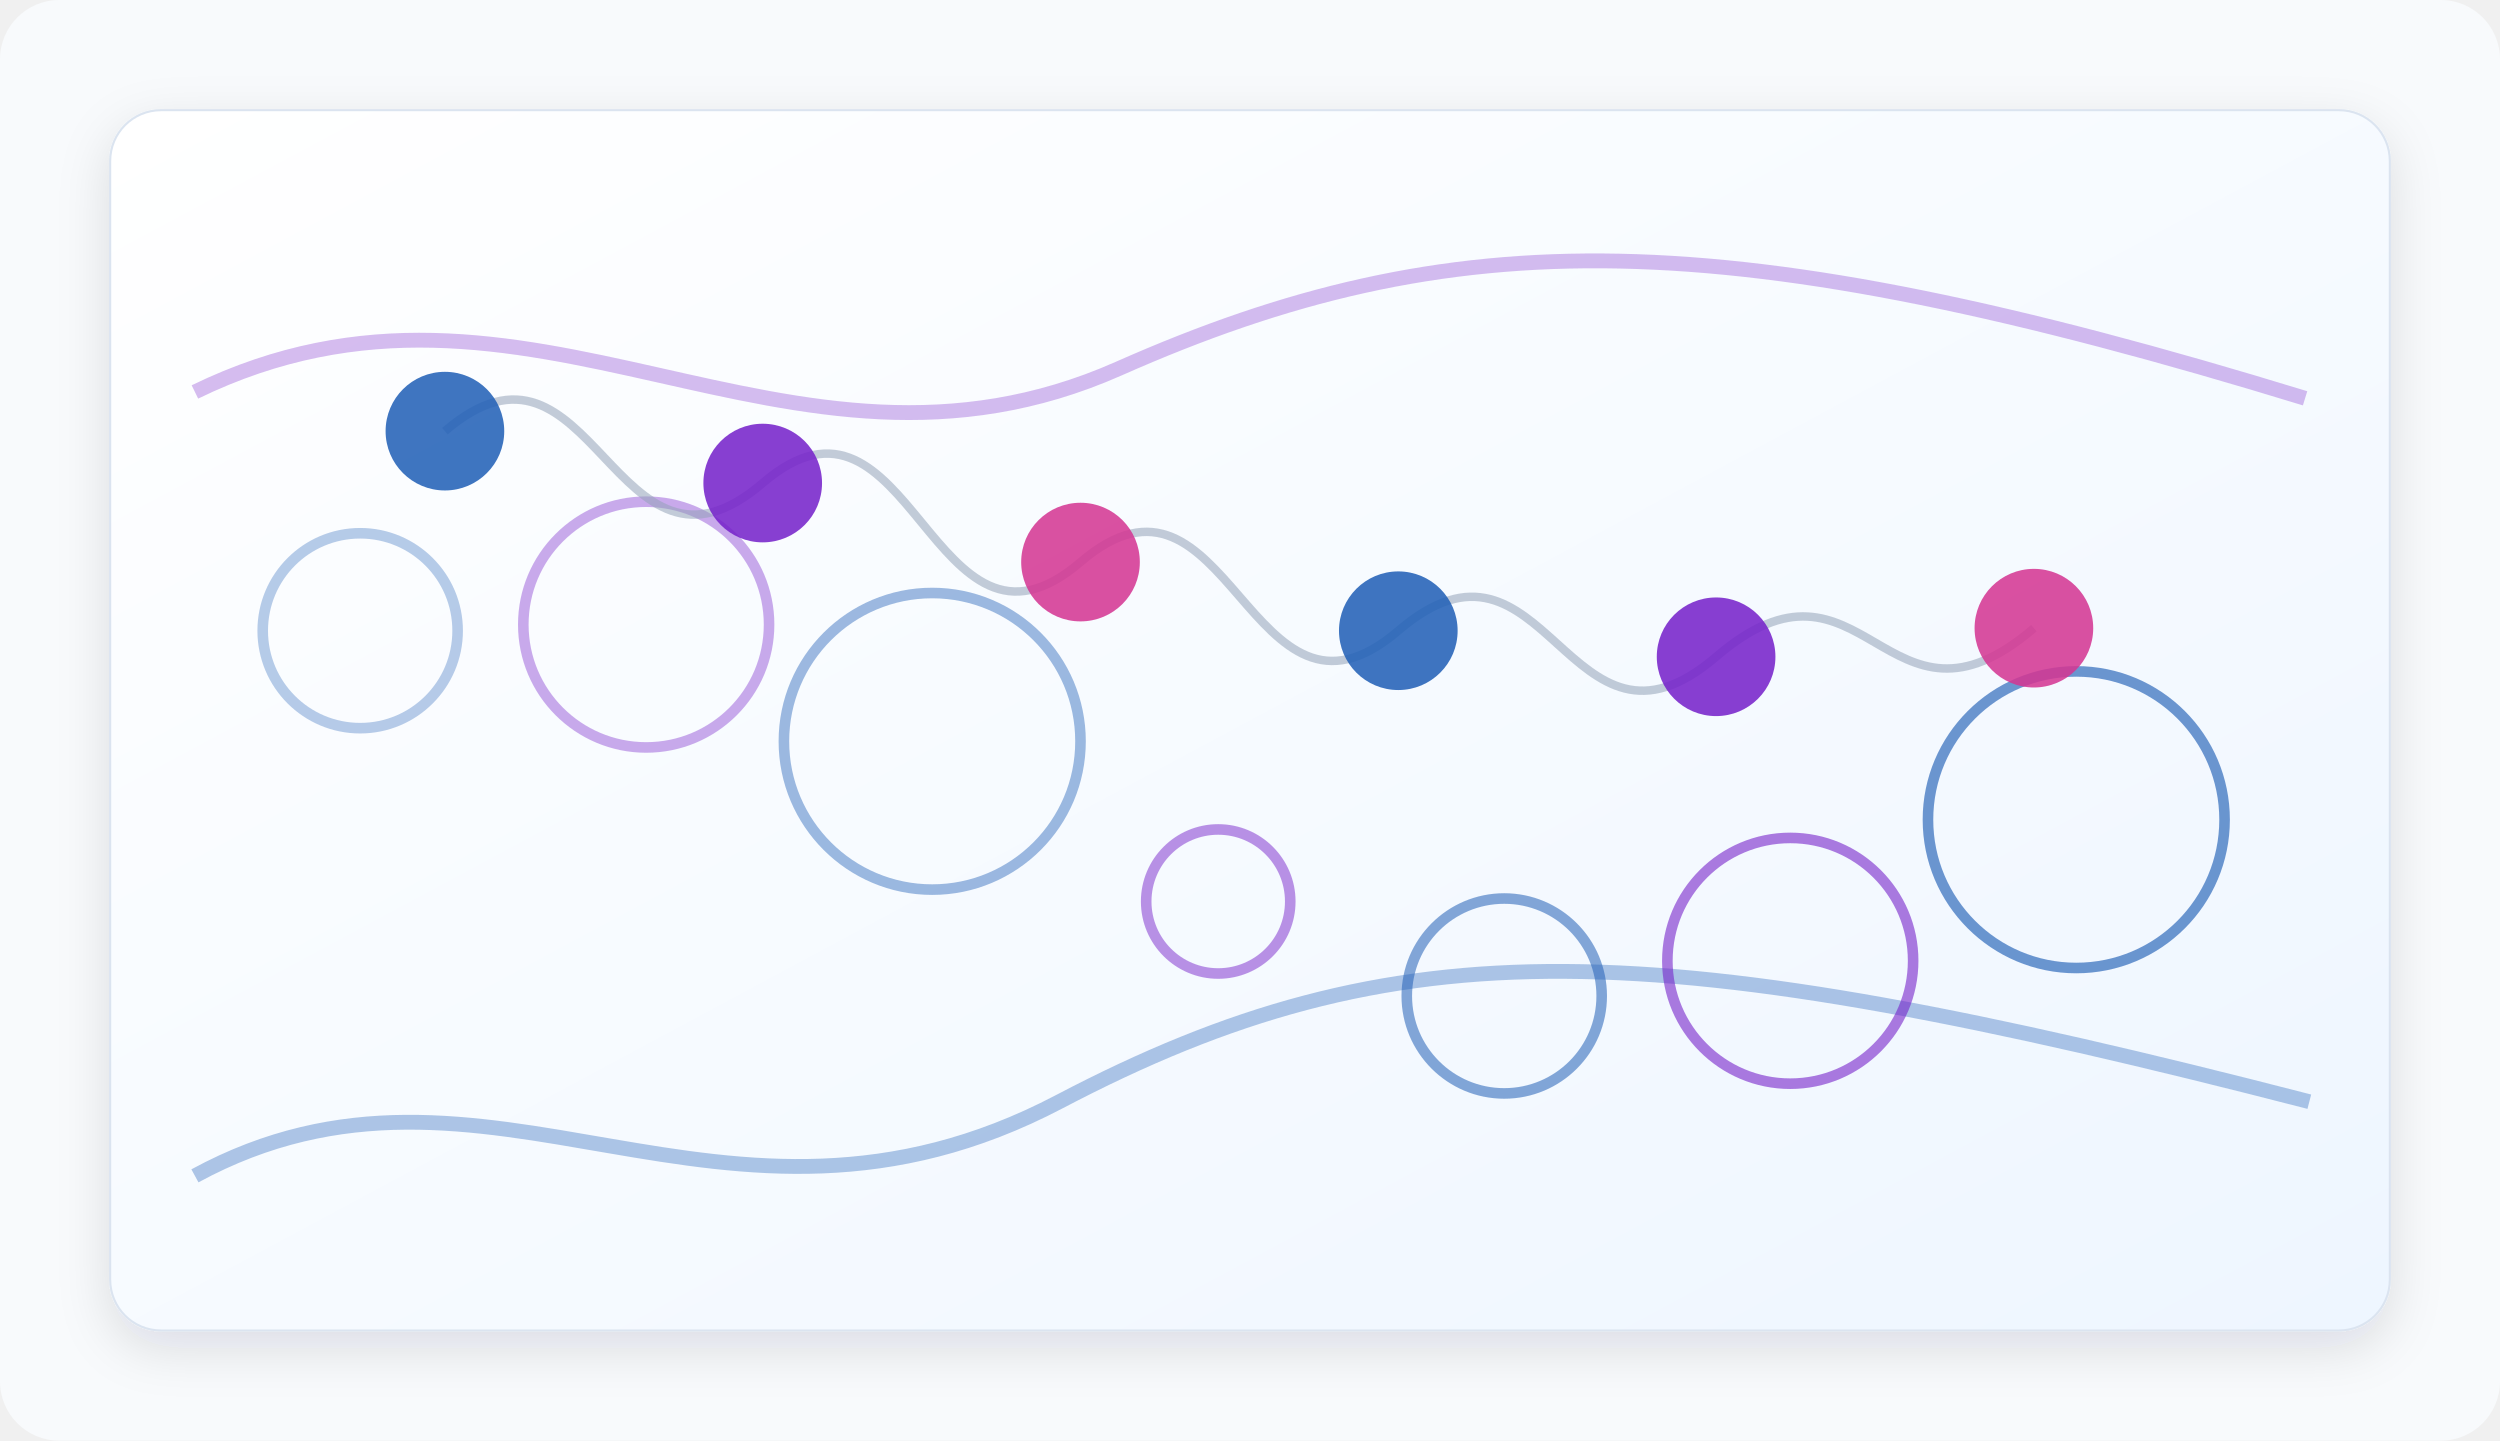
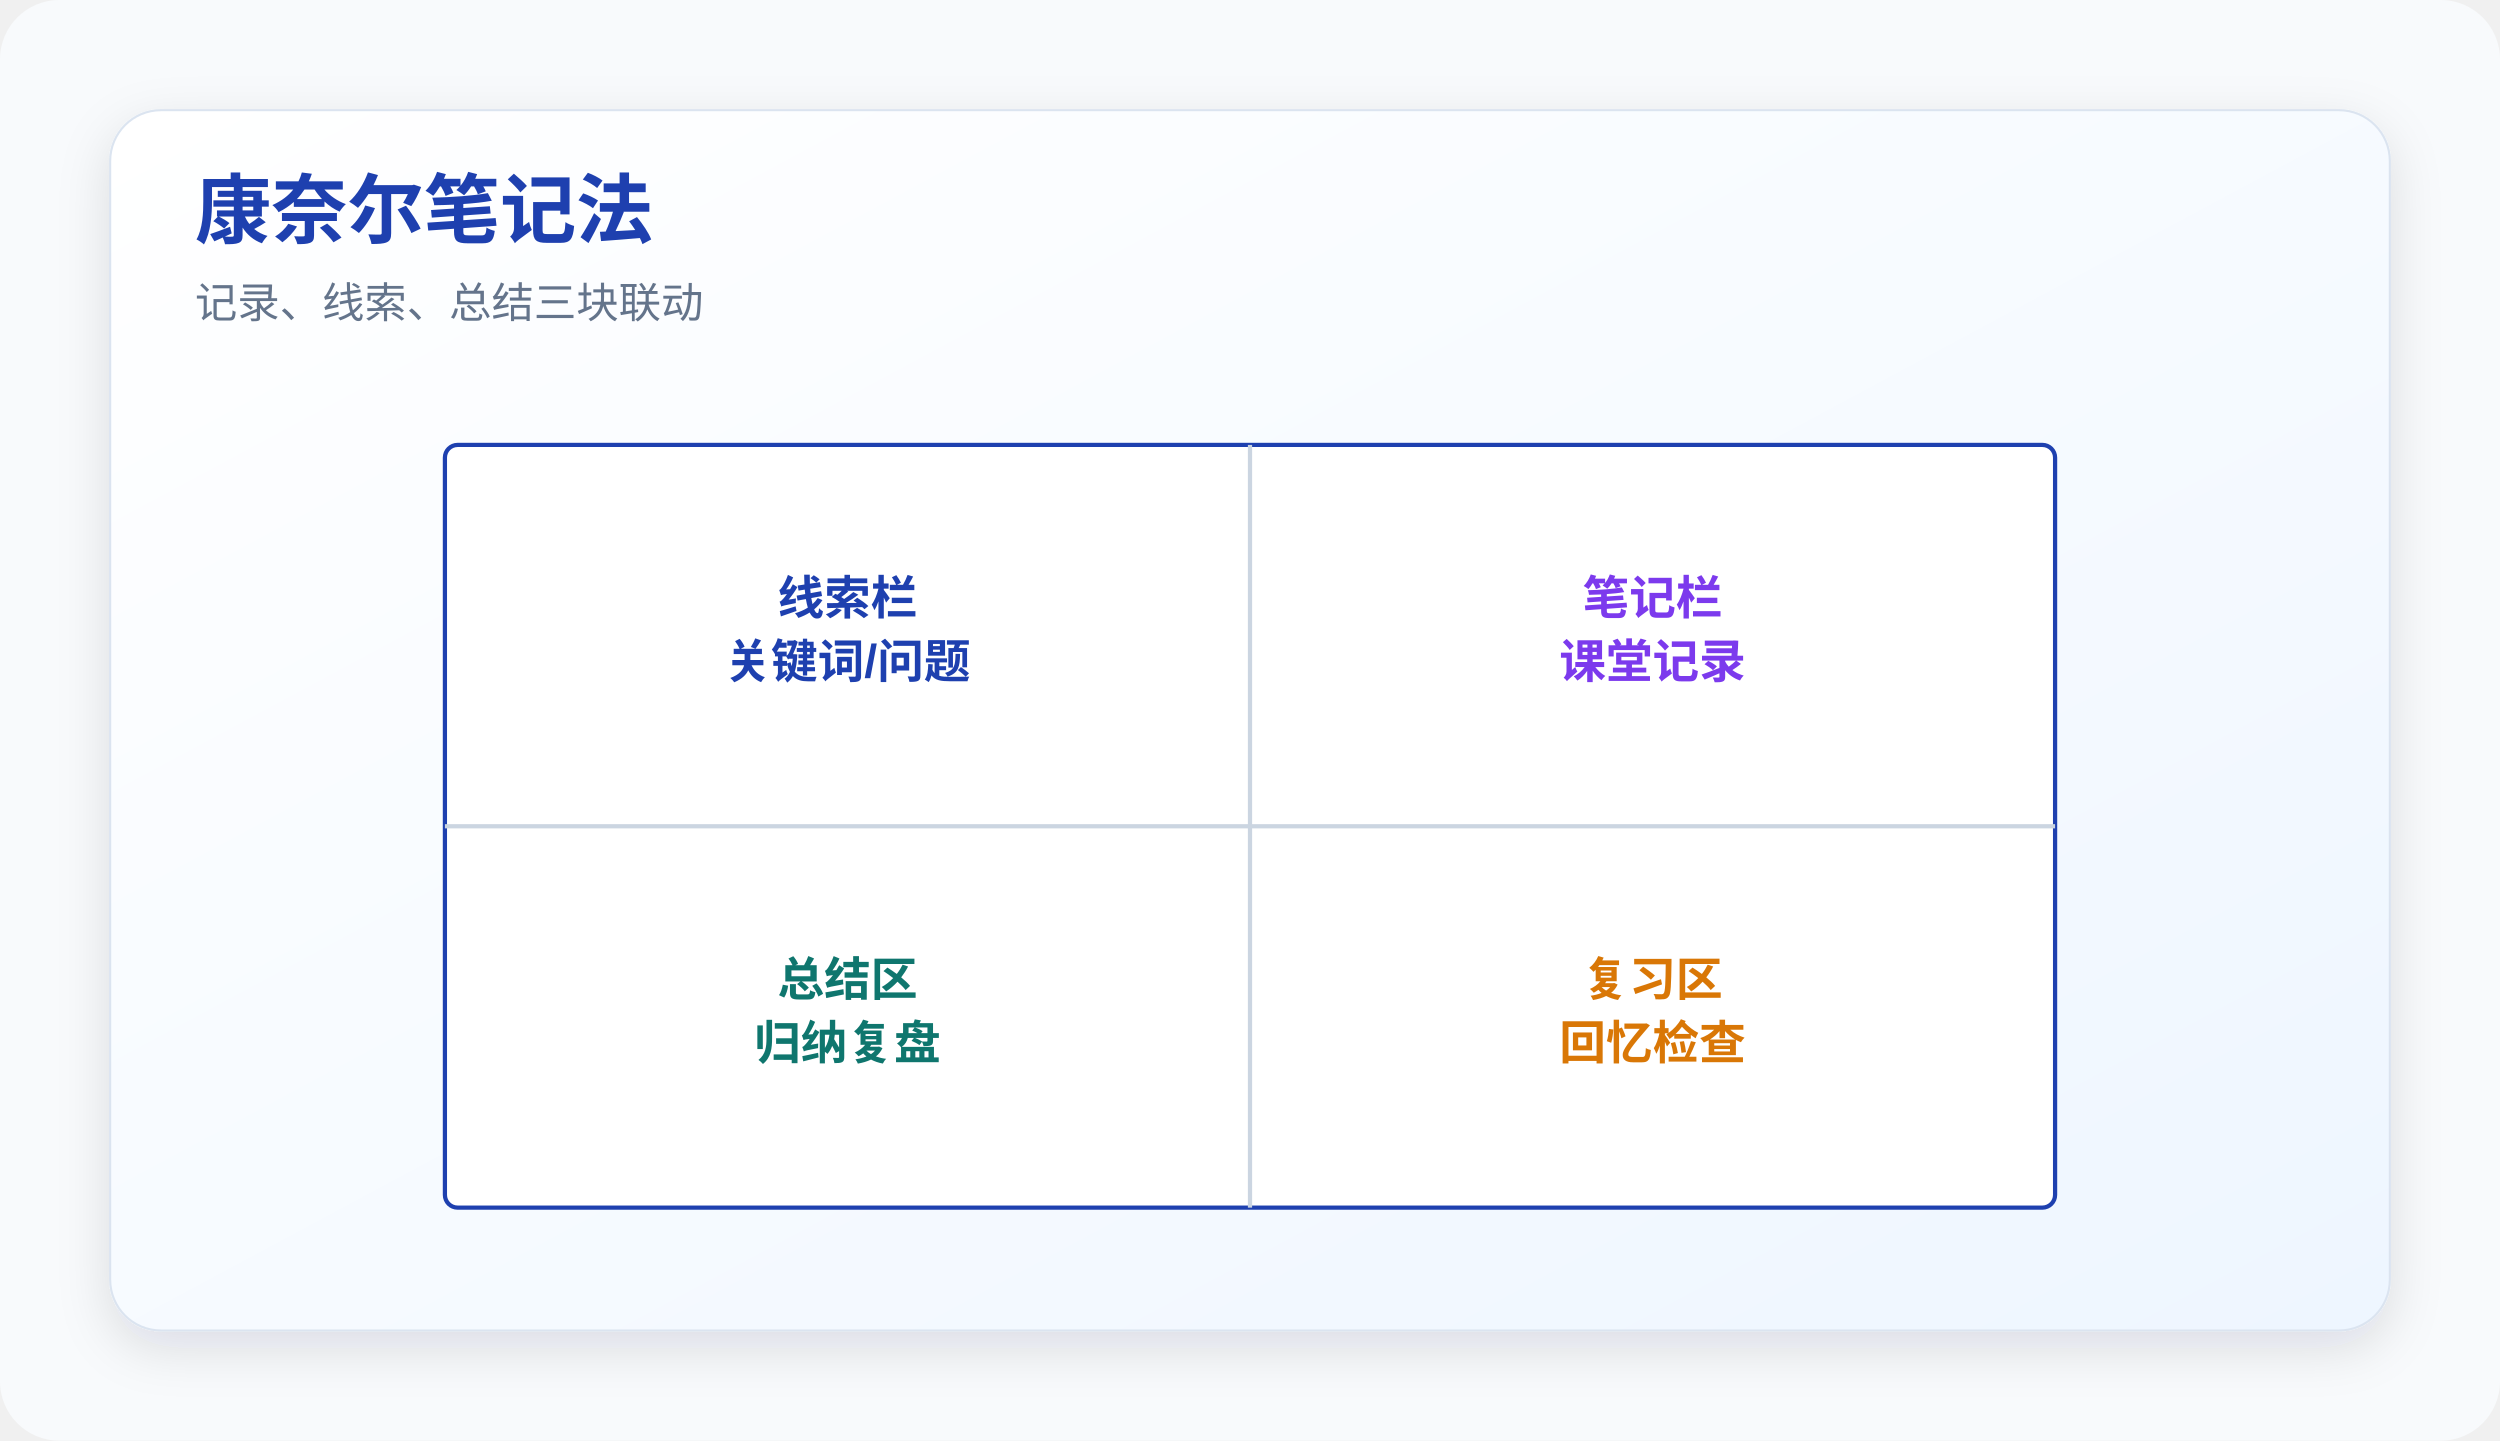
- <svg xmlns="http://www.w3.org/2000/svg" width="1180" height="680" viewBox="0 0 1180 680" role="img" aria-label="第 3 页图片 1">
+ <svg xmlns="http://www.w3.org/2000/svg" width="1180" height="680" viewBox="0 0 1180 680" role="img" aria-label="康奈尔笔记法">
  <defs>
    <linearGradient id="bg" x1="0" y1="0" x2="1" y2="1">
      <stop offset="0" stop-color="#ffffff" />
      <stop offset="1" stop-color="#eef6ff" />
    </linearGradient>
    <filter id="shadow" x="-20%" y="-20%" width="140%" height="140%">
      <feDropShadow dx="0" dy="8" stdDeviation="12" flood-color="#0f172a" flood-opacity="0.12" />
    </filter>
  </defs>
  <rect width="1180" height="680" rx="28" fill="#f8fafc" />
  <rect x="52" y="52" width="1076" height="576" rx="24" fill="url(#bg)" stroke="#dbe4f0" filter="url(#shadow)" />
-   <path d="M92 555 C230 480, 340 604, 500 520 S780 440, 1090 520" fill="none" stroke="hsl(215 70% 42%)" stroke-width="7" opacity="0.35" />
-   <path d="M92 185 C250 108, 370 244, 528 174 S814 104, 1088 188" fill="none" stroke="hsl(270 72% 46%)" stroke-width="7" opacity="0.30" />
-   <circle cx="170.0" cy="297.7" r="46" fill="none" stroke="hsl(215 70% 42%)" stroke-width="5" opacity="0.32" />
-   <circle cx="305.0" cy="294.8" r="58" fill="none" stroke="hsl(270 72% 46%)" stroke-width="5" opacity="0.375" />
-   <circle cx="440.0" cy="349.9" r="70" fill="none" stroke="hsl(215 70% 42%)" stroke-width="5" opacity="0.43" />
-   <circle cx="575.0" cy="425.5" r="34" fill="none" stroke="hsl(270 72% 46%)" stroke-width="5" opacity="0.485" />
-   <circle cx="710.0" cy="470.1" r="46" fill="none" stroke="hsl(215 70% 42%)" stroke-width="5" opacity="0.54" />
-   <circle cx="845.0" cy="453.5" r="58" fill="none" stroke="hsl(270 72% 46%)" stroke-width="5" opacity="0.595" />
-   <circle cx="980.0" cy="386.9" r="70" fill="none" stroke="hsl(215 70% 42%)" stroke-width="5" opacity="0.65" />
-   <path d="M210.0 203.5 C280.0 143.5, 290.0 288.0, 360.0 228.0" fill="none" stroke="#94a3b8" stroke-width="4" opacity="0.55" />
-   <circle cx="210.0" cy="203.5" r="28" fill="hsl(215 70% 42%)" opacity="0.86" />
-   <path d="M360.0 228.0 C430.0 168.0, 440.0 325.3, 510.0 265.3" fill="none" stroke="#94a3b8" stroke-width="4" opacity="0.55" />
-   <circle cx="360.0" cy="228.0" r="28" fill="hsl(270 72% 46%)" opacity="0.86" />
-   <path d="M510.0 265.3 C580.0 205.3, 590.0 357.7, 660.0 297.7" fill="none" stroke="#94a3b8" stroke-width="4" opacity="0.55" />
-   <circle cx="510.0" cy="265.3" r="28" fill="hsl(325 65% 52%)" opacity="0.86" />
-   <path d="M660.0 297.7 C730.0 237.7, 740.0 370.0, 810.0 310.0" fill="none" stroke="#94a3b8" stroke-width="4" opacity="0.55" />
-   <circle cx="660.0" cy="297.7" r="28" fill="hsl(215 70% 42%)" opacity="0.86" />
-   <path d="M810.0 310.0 C880.0 250.0, 890.0 356.5, 960.0 296.5" fill="none" stroke="#94a3b8" stroke-width="4" opacity="0.55" />
-   <circle cx="810.0" cy="310.0" r="28" fill="hsl(270 72% 46%)" opacity="0.86" />
-   <circle cx="960.0" cy="296.5" r="28" fill="hsl(325 65% 52%)" opacity="0.86" />
+   <text x="92" y="112" text-anchor="start" font-family="-apple-system,BlinkMacSystemFont,'Segoe UI','Microsoft YaHei',Arial,sans-serif" font-size="36" font-weight="800" fill="#1e40af">康奈尔笔记法</text>
+   <text x="92" y="150" text-anchor="start" font-family="-apple-system,BlinkMacSystemFont,'Segoe UI','Microsoft YaHei',Arial,sans-serif" font-size="20" font-weight="500" fill="#64748b">记录、线索、总结三块联动</text>
+   <rect x="210" y="210" width="760" height="360" rx="6" fill="#fff" stroke="#1e40af" stroke-width="2" />
+   <path d="M590 210 V570" stroke="#cbd5e1" stroke-width="2" />
+   <path d="M210 390 H970" stroke="#cbd5e1" stroke-width="2" />
+   <text x="400" y="290" text-anchor="middle" font-family="-apple-system,BlinkMacSystemFont,'Segoe UI','Microsoft YaHei',Arial,sans-serif" font-size="22" font-weight="800" fill="#1e40af">线索栏</text>
+   <text x="400" y="320" text-anchor="middle" font-family="-apple-system,BlinkMacSystemFont,'Segoe UI','Microsoft YaHei',Arial,sans-serif" font-size="22" font-weight="800" fill="#1e40af">关键词/问题</text>
+   <text x="780" y="290" text-anchor="middle" font-family="-apple-system,BlinkMacSystemFont,'Segoe UI','Microsoft YaHei',Arial,sans-serif" font-size="22" font-weight="800" fill="#7c3aed">笔记栏</text>
+   <text x="780" y="320" text-anchor="middle" font-family="-apple-system,BlinkMacSystemFont,'Segoe UI','Microsoft YaHei',Arial,sans-serif" font-size="22" font-weight="800" fill="#7c3aed">课堂记录</text>
+   <text x="400" y="470" text-anchor="middle" font-family="-apple-system,BlinkMacSystemFont,'Segoe UI','Microsoft YaHei',Arial,sans-serif" font-size="22" font-weight="800" fill="#0f766e">总结区</text>
+   <text x="400" y="500" text-anchor="middle" font-family="-apple-system,BlinkMacSystemFont,'Segoe UI','Microsoft YaHei',Arial,sans-serif" font-size="22" font-weight="800" fill="#0f766e">归纳复盘</text>
+   <text x="780" y="470" text-anchor="middle" font-family="-apple-system,BlinkMacSystemFont,'Segoe UI','Microsoft YaHei',Arial,sans-serif" font-size="22" font-weight="800" fill="#d97706">复习区</text>
+   <text x="780" y="500" text-anchor="middle" font-family="-apple-system,BlinkMacSystemFont,'Segoe UI','Microsoft YaHei',Arial,sans-serif" font-size="22" font-weight="800" fill="#d97706">回忆检查</text>
</svg>
